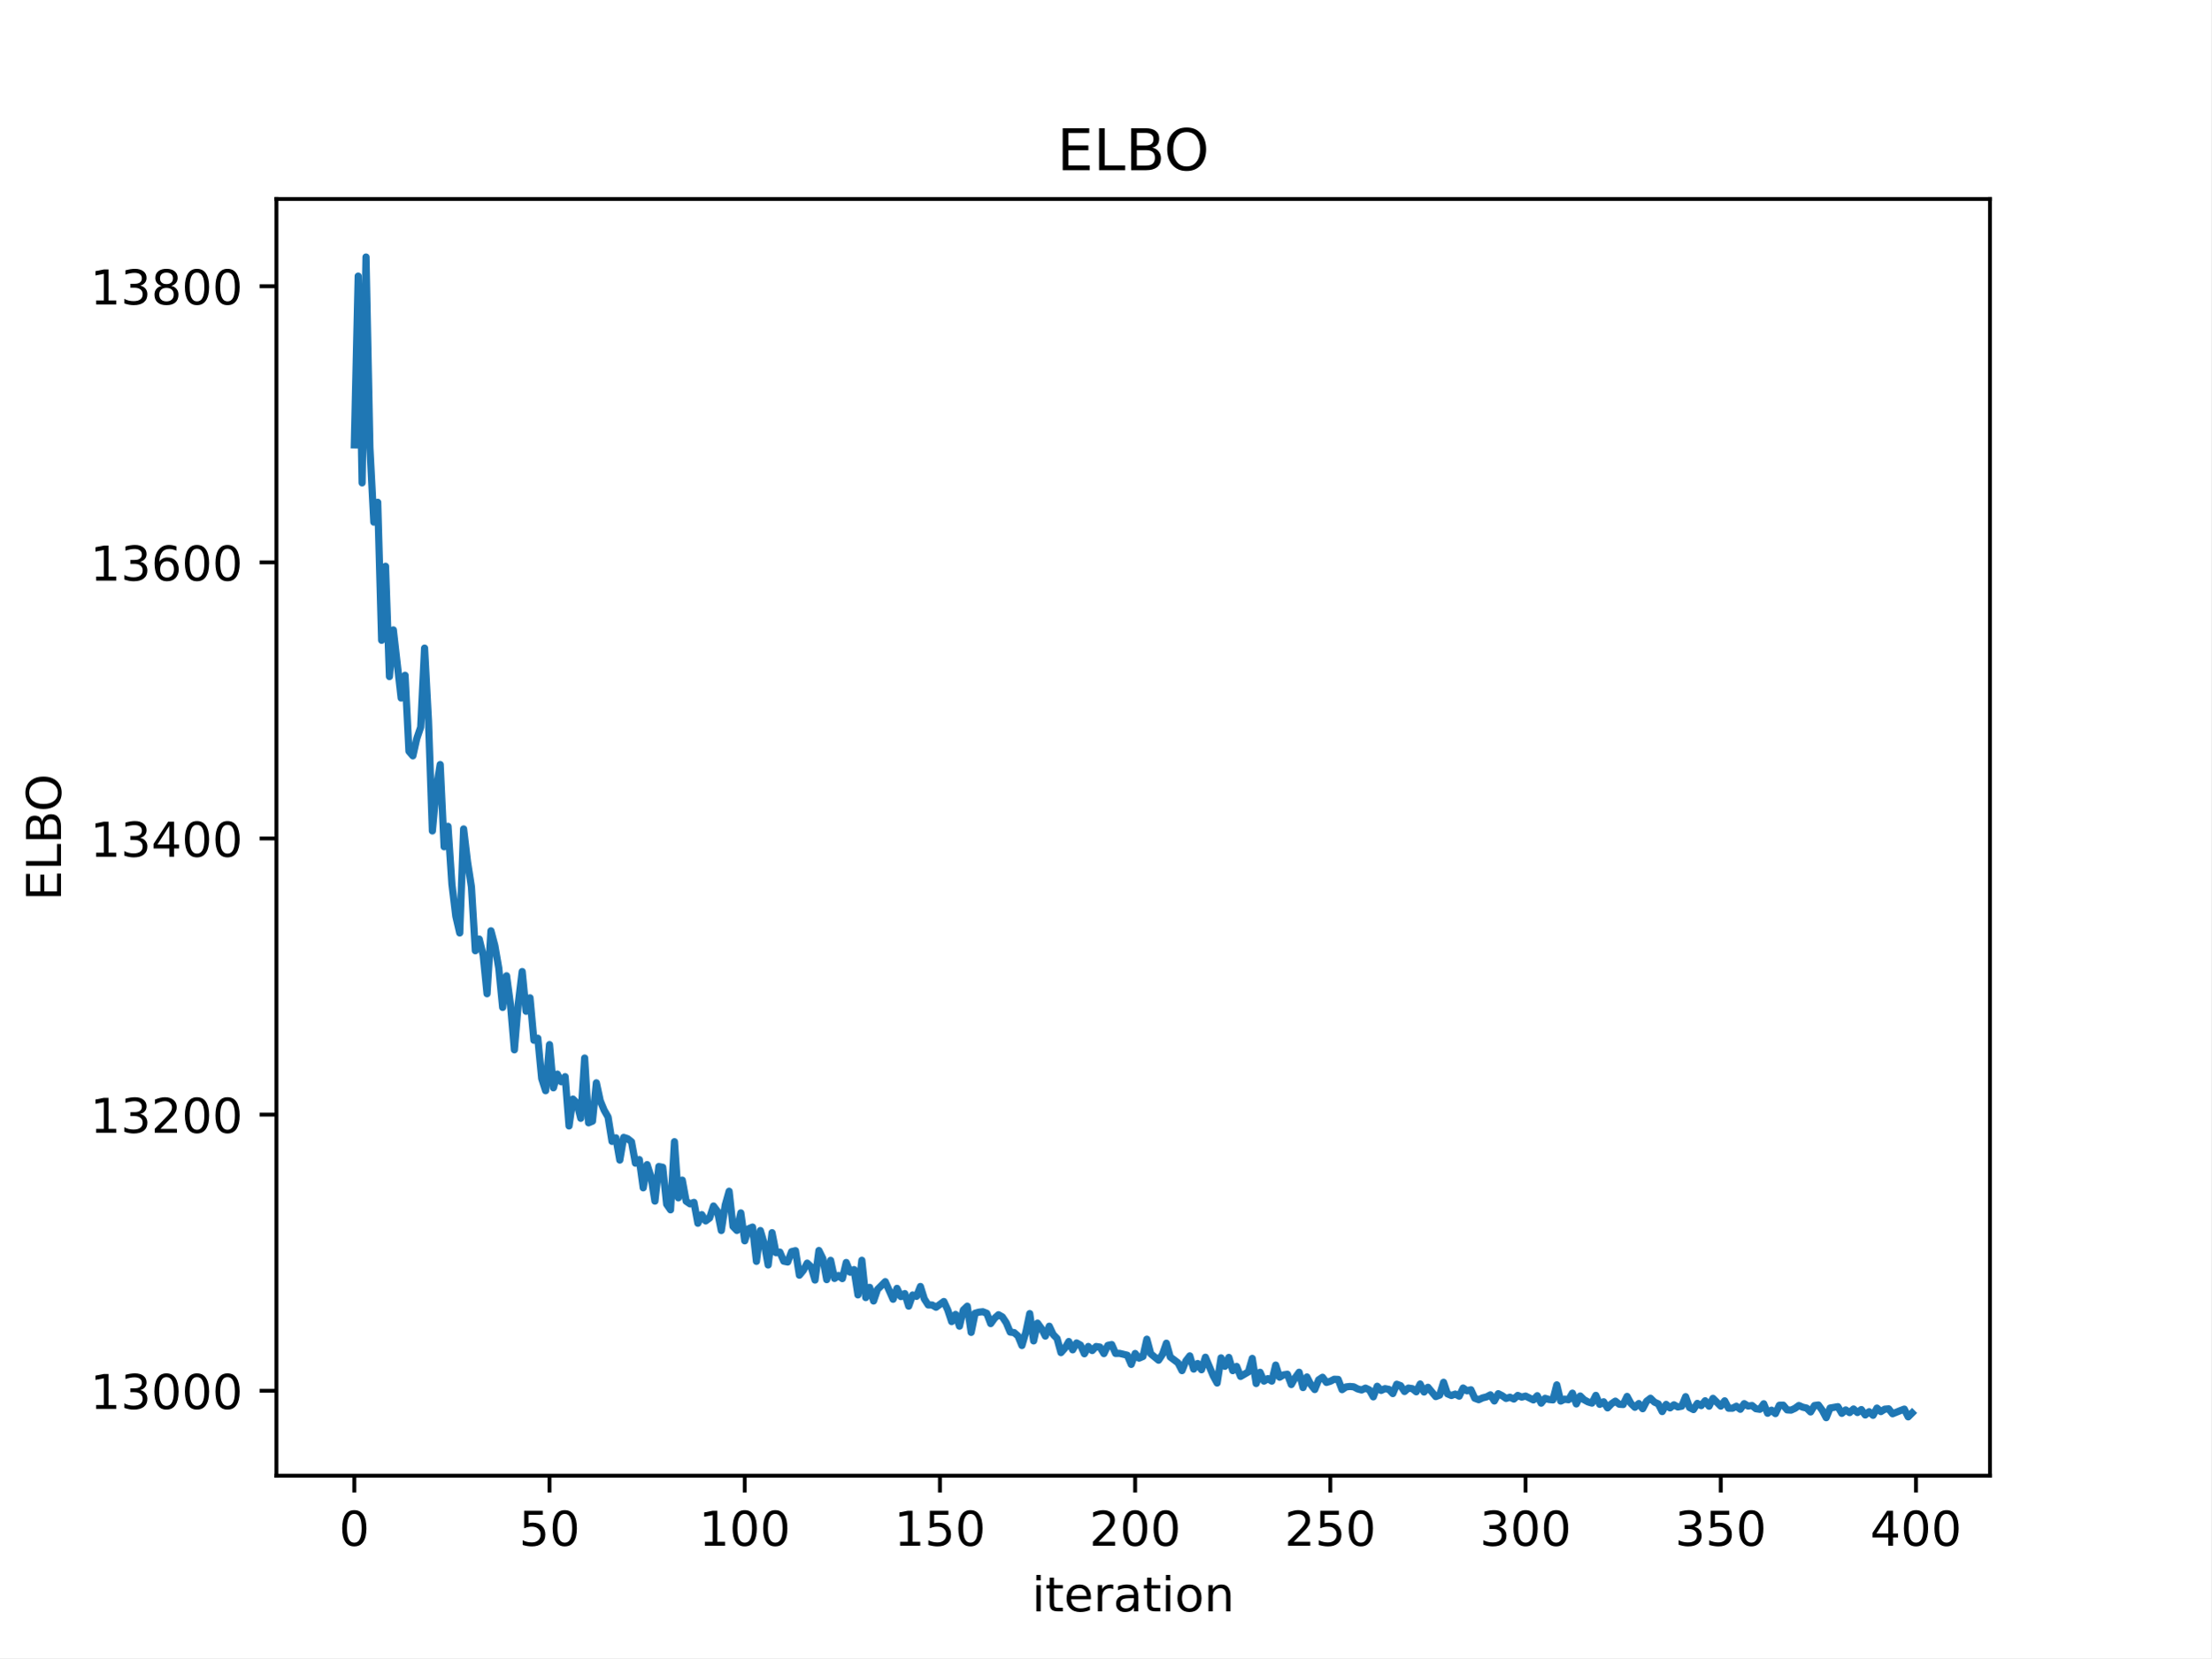
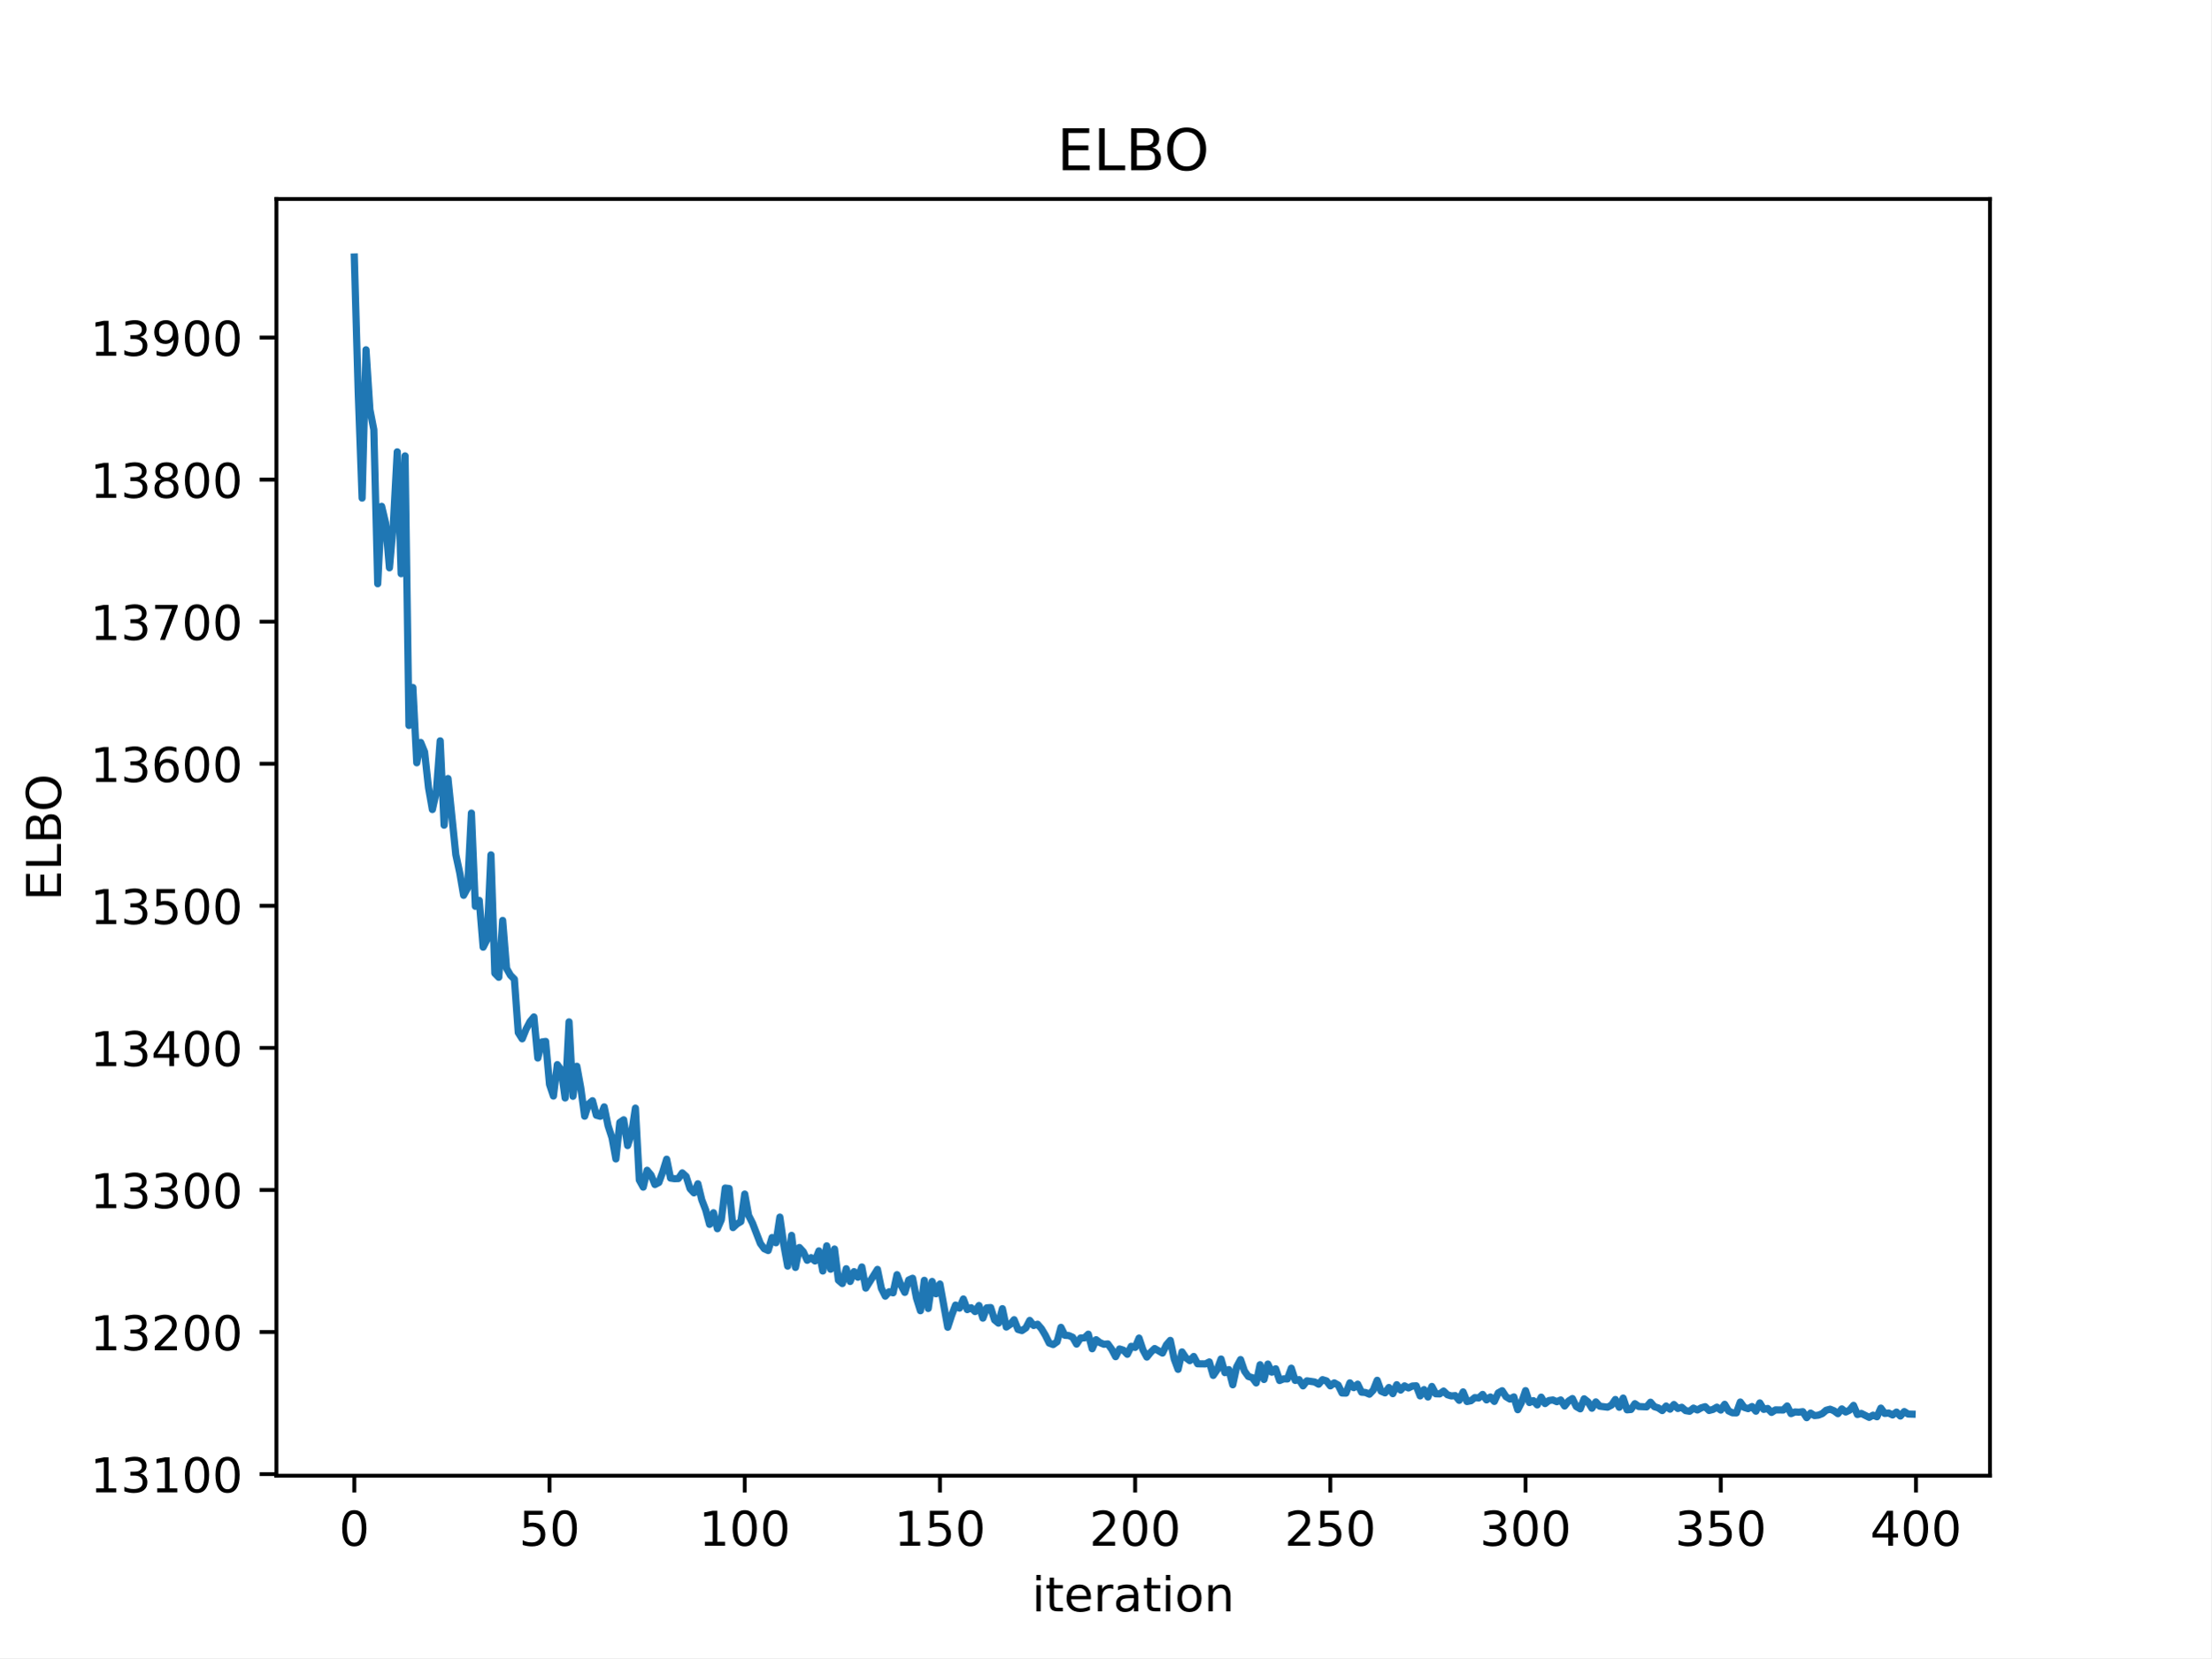
<svg xmlns="http://www.w3.org/2000/svg" xmlns:xlink="http://www.w3.org/1999/xlink" width="460.8pt" height="345.6pt" viewBox="0 0 460.8 345.6" version="1.1">
  <defs>
    <style type="text/css">*{stroke-linejoin: round; stroke-linecap: butt}</style>
  </defs>
  <g id="figure_1">
    <g id="patch_1">
      <path d="M 0 345.6  L 460.8 345.6  L 460.8 0  L 0 0  z " style="fill: #ffffff" />
    </g>
    <g id="axes_1">
      <g id="patch_2">
        <path d="M 57.6 307.584  L 414.72 307.584  L 414.72 41.472  L 57.6 41.472  z " style="fill: #ffffff" />
      </g>
      <g id="matplotlib.axis_1">
        <g id="xtick_1">
          <g id="line2d_1">
            <defs>
-               <path id="m50fcf2cd0a" d="M 0 0  L 0 3.5  " style="stroke: #000000; stroke-width: 0.8" />
+               <path id="m25d471559e" d="M 0 0  L 0 3.5  " style="stroke: #000000; stroke-width: 0.8" />
            </defs>
            <g>
-               <use xlink:href="#m50fcf2cd0a" x="73.833" y="307.584" style="stroke: #000000; stroke-width: 0.8" />
+               <use xlink:href="#m25d471559e" x="73.833" y="307.584" style="stroke: #000000; stroke-width: 0.8" />
            </g>
          </g>
          <g id="text_1">
            <g transform="translate(70.65148 322.1824) scale(0.1 -0.1)">
              <defs>
                <path id="DejaVuSans-30" d="M 2034 4250  Q 1547 4250 1301 3770  Q 1056 3291 1056 2328  Q 1056 1369 1301 889  Q 1547 409 2034 409  Q 2525 409 2770 889  Q 3016 1369 3016 2328  Q 3016 3291 2770 3770  Q 2525 4250 2034 4250  z M 2034 4750  Q 2819 4750 3233 4129  Q 3647 3509 3647 2328  Q 3647 1150 3233 529  Q 2819 -91 2034 -91  Q 1250 -91 836 529  Q 422 1150 422 2328  Q 422 3509 836 4129  Q 1250 4750 2034 4750  z " transform="scale(0.015625)" />
              </defs>
              <use xlink:href="#DejaVuSans-30" />
            </g>
          </g>
        </g>
        <g id="xtick_2">
          <g id="line2d_2">
            <g>
-               <use xlink:href="#m50fcf2cd0a" x="114.516" y="307.584" style="stroke: #000000; stroke-width: 0.8" />
+               <use xlink:href="#m25d471559e" x="114.516" y="307.584" style="stroke: #000000; stroke-width: 0.8" />
            </g>
          </g>
          <g id="text_2">
            <g transform="translate(108.1538 322.1824) scale(0.1 -0.1)">
              <defs>
                <path id="DejaVuSans-35" d="M 691 4666  L 3169 4666  L 3169 4134  L 1269 4134  L 1269 2991  Q 1406 3038 1543 3061  Q 1681 3084 1819 3084  Q 2600 3084 3056 2656  Q 3513 2228 3513 1497  Q 3513 744 3044 326  Q 2575 -91 1722 -91  Q 1428 -91 1123 -41  Q 819 9 494 109  L 494 744  Q 775 591 1075 516  Q 1375 441 1709 441  Q 2250 441 2565 725  Q 2881 1009 2881 1497  Q 2881 1984 2565 2268  Q 2250 2553 1709 2553  Q 1456 2553 1204 2497  Q 953 2441 691 2322  L 691 4666  z " transform="scale(0.015625)" />
              </defs>
              <use xlink:href="#DejaVuSans-35" />
              <use xlink:href="#DejaVuSans-30" x="63.623" />
            </g>
          </g>
        </g>
        <g id="xtick_3">
          <g id="line2d_3">
            <g>
-               <use xlink:href="#m50fcf2cd0a" x="155.2" y="307.584" style="stroke: #000000; stroke-width: 0.8" />
+               <use xlink:href="#m25d471559e" x="155.2" y="307.584" style="stroke: #000000; stroke-width: 0.8" />
            </g>
          </g>
          <g id="text_3">
            <g transform="translate(145.656 322.1824) scale(0.1 -0.1)">
              <defs>
                <path id="DejaVuSans-31" d="M 794 531  L 1825 531  L 1825 4091  L 703 3866  L 703 4441  L 1819 4666  L 2450 4666  L 2450 531  L 3481 531  L 3481 0  L 794 0  L 794 531  z " transform="scale(0.015625)" />
              </defs>
              <use xlink:href="#DejaVuSans-31" />
              <use xlink:href="#DejaVuSans-30" x="63.623" />
              <use xlink:href="#DejaVuSans-30" x="127.246" />
            </g>
          </g>
        </g>
        <g id="xtick_4">
          <g id="line2d_4">
            <g>
-               <use xlink:href="#m50fcf2cd0a" x="195.883" y="307.584" style="stroke: #000000; stroke-width: 0.8" />
+               <use xlink:href="#m25d471559e" x="195.883" y="307.584" style="stroke: #000000; stroke-width: 0.8" />
            </g>
          </g>
          <g id="text_4">
            <g transform="translate(186.3396 322.1824) scale(0.1 -0.1)">
              <use xlink:href="#DejaVuSans-31" />
              <use xlink:href="#DejaVuSans-35" x="63.623" />
              <use xlink:href="#DejaVuSans-30" x="127.246" />
            </g>
          </g>
        </g>
        <g id="xtick_5">
          <g id="line2d_5">
            <g>
-               <use xlink:href="#m50fcf2cd0a" x="236.567" y="307.584" style="stroke: #000000; stroke-width: 0.8" />
+               <use xlink:href="#m25d471559e" x="236.567" y="307.584" style="stroke: #000000; stroke-width: 0.8" />
            </g>
          </g>
          <g id="text_5">
            <g transform="translate(227.0231 322.1824) scale(0.1 -0.1)">
              <defs>
                <path id="DejaVuSans-32" d="M 1228 531  L 3431 531  L 3431 0  L 469 0  L 469 531  Q 828 903 1448 1529  Q 2069 2156 2228 2338  Q 2531 2678 2651 2914  Q 2772 3150 2772 3378  Q 2772 3750 2511 3984  Q 2250 4219 1831 4219  Q 1534 4219 1204 4116  Q 875 4013 500 3803  L 500 4441  Q 881 4594 1212 4672  Q 1544 4750 1819 4750  Q 2544 4750 2975 4387  Q 3406 4025 3406 3419  Q 3406 3131 3298 2873  Q 3191 2616 2906 2266  Q 2828 2175 2409 1742  Q 1991 1309 1228 531  z " transform="scale(0.015625)" />
              </defs>
              <use xlink:href="#DejaVuSans-32" />
              <use xlink:href="#DejaVuSans-30" x="63.623" />
              <use xlink:href="#DejaVuSans-30" x="127.246" />
            </g>
          </g>
        </g>
        <g id="xtick_6">
          <g id="line2d_6">
            <g>
-               <use xlink:href="#m50fcf2cd0a" x="277.25" y="307.584" style="stroke: #000000; stroke-width: 0.8" />
+               <use xlink:href="#m25d471559e" x="277.25" y="307.584" style="stroke: #000000; stroke-width: 0.8" />
            </g>
          </g>
          <g id="text_6">
            <g transform="translate(267.7066 322.1824) scale(0.1 -0.1)">
              <use xlink:href="#DejaVuSans-32" />
              <use xlink:href="#DejaVuSans-35" x="63.623" />
              <use xlink:href="#DejaVuSans-30" x="127.246" />
            </g>
          </g>
        </g>
        <g id="xtick_7">
          <g id="line2d_7">
            <g>
-               <use xlink:href="#m50fcf2cd0a" x="317.934" y="307.584" style="stroke: #000000; stroke-width: 0.8" />
+               <use xlink:href="#m25d471559e" x="317.934" y="307.584" style="stroke: #000000; stroke-width: 0.8" />
            </g>
          </g>
          <g id="text_7">
            <g transform="translate(308.3901 322.1824) scale(0.1 -0.1)">
              <defs>
                <path id="DejaVuSans-33" d="M 2597 2516  Q 3050 2419 3304 2112  Q 3559 1806 3559 1356  Q 3559 666 3084 287  Q 2609 -91 1734 -91  Q 1441 -91 1130 -33  Q 819 25 488 141  L 488 750  Q 750 597 1062 519  Q 1375 441 1716 441  Q 2309 441 2620 675  Q 2931 909 2931 1356  Q 2931 1769 2642 2001  Q 2353 2234 1838 2234  L 1294 2234  L 1294 2753  L 1863 2753  Q 2328 2753 2575 2939  Q 2822 3125 2822 3475  Q 2822 3834 2567 4026  Q 2313 4219 1838 4219  Q 1578 4219 1281 4162  Q 984 4106 628 3988  L 628 4550  Q 988 4650 1302 4700  Q 1616 4750 1894 4750  Q 2613 4750 3031 4423  Q 3450 4097 3450 3541  Q 3450 3153 3228 2886  Q 3006 2619 2597 2516  z " transform="scale(0.015625)" />
              </defs>
              <use xlink:href="#DejaVuSans-33" />
              <use xlink:href="#DejaVuSans-30" x="63.623" />
              <use xlink:href="#DejaVuSans-30" x="127.246" />
            </g>
          </g>
        </g>
        <g id="xtick_8">
          <g id="line2d_8">
            <g>
-               <use xlink:href="#m50fcf2cd0a" x="358.617" y="307.584" style="stroke: #000000; stroke-width: 0.8" />
+               <use xlink:href="#m25d471559e" x="358.617" y="307.584" style="stroke: #000000; stroke-width: 0.8" />
            </g>
          </g>
          <g id="text_8">
            <g transform="translate(349.0737 322.1824) scale(0.1 -0.1)">
              <use xlink:href="#DejaVuSans-33" />
              <use xlink:href="#DejaVuSans-35" x="63.623" />
              <use xlink:href="#DejaVuSans-30" x="127.246" />
            </g>
          </g>
        </g>
        <g id="xtick_9">
          <g id="line2d_9">
            <g>
-               <use xlink:href="#m50fcf2cd0a" x="399.301" y="307.584" style="stroke: #000000; stroke-width: 0.8" />
+               <use xlink:href="#m25d471559e" x="399.301" y="307.584" style="stroke: #000000; stroke-width: 0.8" />
            </g>
          </g>
          <g id="text_9">
            <g transform="translate(389.7572 322.1824) scale(0.1 -0.1)">
              <defs>
                <path id="DejaVuSans-34" d="M 2419 4116  L 825 1625  L 2419 1625  L 2419 4116  z M 2253 4666  L 3047 4666  L 3047 1625  L 3713 1625  L 3713 1100  L 3047 1100  L 3047 0  L 2419 0  L 2419 1100  L 313 1100  L 313 1709  L 2253 4666  z " transform="scale(0.015625)" />
              </defs>
              <use xlink:href="#DejaVuSans-34" />
              <use xlink:href="#DejaVuSans-30" x="63.623" />
              <use xlink:href="#DejaVuSans-30" x="127.246" />
            </g>
          </g>
        </g>
        <g id="text_10">
          <g transform="translate(215.0373 335.8606) scale(0.1 -0.1)">
            <defs>
              <path id="DejaVuSans-69" d="M 603 3500  L 1178 3500  L 1178 0  L 603 0  L 603 3500  z M 603 4863  L 1178 4863  L 1178 4134  L 603 4134  L 603 4863  z " transform="scale(0.015625)" />
              <path id="DejaVuSans-74" d="M 1172 4494  L 1172 3500  L 2356 3500  L 2356 3053  L 1172 3053  L 1172 1153  Q 1172 725 1289 603  Q 1406 481 1766 481  L 2356 481  L 2356 0  L 1766 0  Q 1100 0 847 248  Q 594 497 594 1153  L 594 3053  L 172 3053  L 172 3500  L 594 3500  L 594 4494  L 1172 4494  z " transform="scale(0.015625)" />
              <path id="DejaVuSans-65" d="M 3597 1894  L 3597 1613  L 953 1613  Q 991 1019 1311 708  Q 1631 397 2203 397  Q 2534 397 2845 478  Q 3156 559 3463 722  L 3463 178  Q 3153 47 2828 -22  Q 2503 -91 2169 -91  Q 1331 -91 842 396  Q 353 884 353 1716  Q 353 2575 817 3079  Q 1281 3584 2069 3584  Q 2775 3584 3186 3129  Q 3597 2675 3597 1894  z M 3022 2063  Q 3016 2534 2758 2815  Q 2500 3097 2075 3097  Q 1594 3097 1305 2825  Q 1016 2553 972 2059  L 3022 2063  z " transform="scale(0.015625)" />
              <path id="DejaVuSans-72" d="M 2631 2963  Q 2534 3019 2420 3045  Q 2306 3072 2169 3072  Q 1681 3072 1420 2755  Q 1159 2438 1159 1844  L 1159 0  L 581 0  L 581 3500  L 1159 3500  L 1159 2956  Q 1341 3275 1631 3429  Q 1922 3584 2338 3584  Q 2397 3584 2469 3576  Q 2541 3569 2628 3553  L 2631 2963  z " transform="scale(0.015625)" />
              <path id="DejaVuSans-61" d="M 2194 1759  Q 1497 1759 1228 1600  Q 959 1441 959 1056  Q 959 750 1161 570  Q 1363 391 1709 391  Q 2188 391 2477 730  Q 2766 1069 2766 1631  L 2766 1759  L 2194 1759  z M 3341 1997  L 3341 0  L 2766 0  L 2766 531  Q 2569 213 2275 61  Q 1981 -91 1556 -91  Q 1019 -91 701 211  Q 384 513 384 1019  Q 384 1609 779 1909  Q 1175 2209 1959 2209  L 2766 2209  L 2766 2266  Q 2766 2663 2505 2880  Q 2244 3097 1772 3097  Q 1472 3097 1187 3025  Q 903 2953 641 2809  L 641 3341  Q 956 3463 1253 3523  Q 1550 3584 1831 3584  Q 2591 3584 2966 3190  Q 3341 2797 3341 1997  z " transform="scale(0.015625)" />
              <path id="DejaVuSans-6f" d="M 1959 3097  Q 1497 3097 1228 2736  Q 959 2375 959 1747  Q 959 1119 1226 758  Q 1494 397 1959 397  Q 2419 397 2687 759  Q 2956 1122 2956 1747  Q 2956 2369 2687 2733  Q 2419 3097 1959 3097  z M 1959 3584  Q 2709 3584 3137 3096  Q 3566 2609 3566 1747  Q 3566 888 3137 398  Q 2709 -91 1959 -91  Q 1206 -91 779 398  Q 353 888 353 1747  Q 353 2609 779 3096  Q 1206 3584 1959 3584  z " transform="scale(0.015625)" />
              <path id="DejaVuSans-6e" d="M 3513 2113  L 3513 0  L 2938 0  L 2938 2094  Q 2938 2591 2744 2837  Q 2550 3084 2163 3084  Q 1697 3084 1428 2787  Q 1159 2491 1159 1978  L 1159 0  L 581 0  L 581 3500  L 1159 3500  L 1159 2956  Q 1366 3272 1645 3428  Q 1925 3584 2291 3584  Q 2894 3584 3203 3211  Q 3513 2838 3513 2113  z " transform="scale(0.015625)" />
            </defs>
            <use xlink:href="#DejaVuSans-69" />
            <use xlink:href="#DejaVuSans-74" x="27.783" />
            <use xlink:href="#DejaVuSans-65" x="66.992" />
            <use xlink:href="#DejaVuSans-72" x="128.516" />
            <use xlink:href="#DejaVuSans-61" x="169.629" />
            <use xlink:href="#DejaVuSans-74" x="230.908" />
            <use xlink:href="#DejaVuSans-69" x="270.117" />
            <use xlink:href="#DejaVuSans-6f" x="297.9" />
            <use xlink:href="#DejaVuSans-6e" x="359.082" />
          </g>
        </g>
      </g>
      <g id="matplotlib.axis_2">
        <g id="ytick_1">
          <g id="line2d_10">
            <defs>
-               <path id="mb6662bf131" d="M 0 0  L -3.5 0  " style="stroke: #000000; stroke-width: 0.8" />
+               <path id="m88ab1fa1ec" d="M 0 0  L -3.5 0  " style="stroke: #000000; stroke-width: 0.8" />
            </defs>
            <g>
-               <use xlink:href="#mb6662bf131" x="57.6" y="289.875" style="stroke: #000000; stroke-width: 0.8" />
+               <use xlink:href="#m88ab1fa1ec" x="57.6" y="307.255" style="stroke: #000000; stroke-width: 0.8" />
            </g>
          </g>
          <g id="text_11">
-             <g transform="translate(18.7875 293.6742) scale(0.1 -0.1)">
-               <use xlink:href="#DejaVuSans-31" />
-               <use xlink:href="#DejaVuSans-33" x="63.623" />
-               <use xlink:href="#DejaVuSans-30" x="127.246" />
+             <g transform="translate(18.7875 311.0545) scale(0.1 -0.1)">
+               <use xlink:href="#DejaVuSans-31" />
+               <use xlink:href="#DejaVuSans-33" x="63.623" />
+               <use xlink:href="#DejaVuSans-31" x="127.246" />
              <use xlink:href="#DejaVuSans-30" x="190.869" />
              <use xlink:href="#DejaVuSans-30" x="254.492" />
            </g>
          </g>
        </g>
        <g id="ytick_2">
          <g id="line2d_11">
            <g>
-               <use xlink:href="#mb6662bf131" x="57.6" y="232.32" style="stroke: #000000; stroke-width: 0.8" />
+               <use xlink:href="#m88ab1fa1ec" x="57.6" y="277.642" style="stroke: #000000; stroke-width: 0.8" />
            </g>
          </g>
          <g id="text_12">
-             <g transform="translate(18.7875 236.1187) scale(0.1 -0.1)">
+             <g transform="translate(18.7875 281.4411) scale(0.1 -0.1)">
              <use xlink:href="#DejaVuSans-31" />
              <use xlink:href="#DejaVuSans-33" x="63.623" />
              <use xlink:href="#DejaVuSans-32" x="127.246" />
              <use xlink:href="#DejaVuSans-30" x="190.869" />
              <use xlink:href="#DejaVuSans-30" x="254.492" />
            </g>
          </g>
        </g>
        <g id="ytick_3">
          <g id="line2d_12">
            <g>
-               <use xlink:href="#mb6662bf131" x="57.6" y="174.764" style="stroke: #000000; stroke-width: 0.8" />
+               <use xlink:href="#m88ab1fa1ec" x="57.6" y="248.029" style="stroke: #000000; stroke-width: 0.8" />
            </g>
          </g>
          <g id="text_13">
-             <g transform="translate(18.7875 178.5633) scale(0.1 -0.1)">
-               <use xlink:href="#DejaVuSans-31" />
-               <use xlink:href="#DejaVuSans-33" x="63.623" />
-               <use xlink:href="#DejaVuSans-34" x="127.246" />
+             <g transform="translate(18.7875 251.8278) scale(0.1 -0.1)">
+               <use xlink:href="#DejaVuSans-31" />
+               <use xlink:href="#DejaVuSans-33" x="63.623" />
+               <use xlink:href="#DejaVuSans-33" x="127.246" />
              <use xlink:href="#DejaVuSans-30" x="190.869" />
              <use xlink:href="#DejaVuSans-30" x="254.492" />
            </g>
          </g>
        </g>
        <g id="ytick_4">
          <g id="line2d_13">
            <g>
-               <use xlink:href="#mb6662bf131" x="57.6" y="117.209" style="stroke: #000000; stroke-width: 0.8" />
+               <use xlink:href="#m88ab1fa1ec" x="57.6" y="218.415" style="stroke: #000000; stroke-width: 0.8" />
            </g>
          </g>
          <g id="text_14">
-             <g transform="translate(18.7875 121.0079) scale(0.1 -0.1)">
-               <defs>
-                 <path id="DejaVuSans-36" d="M 2113 2584  Q 1688 2584 1439 2293  Q 1191 2003 1191 1497  Q 1191 994 1439 701  Q 1688 409 2113 409  Q 2538 409 2786 701  Q 3034 994 3034 1497  Q 3034 2003 2786 2293  Q 2538 2584 2113 2584  z M 3366 4563  L 3366 3988  Q 3128 4100 2886 4159  Q 2644 4219 2406 4219  Q 1781 4219 1451 3797  Q 1122 3375 1075 2522  Q 1259 2794 1537 2939  Q 1816 3084 2150 3084  Q 2853 3084 3261 2657  Q 3669 2231 3669 1497  Q 3669 778 3244 343  Q 2819 -91 2113 -91  Q 1303 -91 875 529  Q 447 1150 447 2328  Q 447 3434 972 4092  Q 1497 4750 2381 4750  Q 2619 4750 2861 4703  Q 3103 4656 3366 4563  z " transform="scale(0.015625)" />
-               </defs>
-               <use xlink:href="#DejaVuSans-31" />
-               <use xlink:href="#DejaVuSans-33" x="63.623" />
-               <use xlink:href="#DejaVuSans-36" x="127.246" />
+             <g transform="translate(18.7875 222.2144) scale(0.1 -0.1)">
+               <use xlink:href="#DejaVuSans-31" />
+               <use xlink:href="#DejaVuSans-33" x="63.623" />
+               <use xlink:href="#DejaVuSans-34" x="127.246" />
              <use xlink:href="#DejaVuSans-30" x="190.869" />
              <use xlink:href="#DejaVuSans-30" x="254.492" />
            </g>
          </g>
        </g>
        <g id="ytick_5">
          <g id="line2d_14">
            <g>
-               <use xlink:href="#mb6662bf131" x="57.6" y="59.653" style="stroke: #000000; stroke-width: 0.8" />
+               <use xlink:href="#m88ab1fa1ec" x="57.6" y="188.802" style="stroke: #000000; stroke-width: 0.8" />
            </g>
          </g>
          <g id="text_15">
-             <g transform="translate(18.7875 63.45241) scale(0.1 -0.1)">
+             <g transform="translate(18.7875 192.6011) scale(0.1 -0.1)">
+               <use xlink:href="#DejaVuSans-31" />
+               <use xlink:href="#DejaVuSans-33" x="63.623" />
+               <use xlink:href="#DejaVuSans-35" x="127.246" />
+               <use xlink:href="#DejaVuSans-30" x="190.869" />
+               <use xlink:href="#DejaVuSans-30" x="254.492" />
+             </g>
+           </g>
+         </g>
+         <g id="ytick_6">
+           <g id="line2d_15">
+             <g>
+               <use xlink:href="#m88ab1fa1ec" x="57.6" y="159.188" style="stroke: #000000; stroke-width: 0.8" />
+             </g>
+           </g>
+           <g id="text_16">
+             <g transform="translate(18.7875 162.9877) scale(0.1 -0.1)">
+               <defs>
+                 <path id="DejaVuSans-36" d="M 2113 2584  Q 1688 2584 1439 2293  Q 1191 2003 1191 1497  Q 1191 994 1439 701  Q 1688 409 2113 409  Q 2538 409 2786 701  Q 3034 994 3034 1497  Q 3034 2003 2786 2293  Q 2538 2584 2113 2584  z M 3366 4563  L 3366 3988  Q 3128 4100 2886 4159  Q 2644 4219 2406 4219  Q 1781 4219 1451 3797  Q 1122 3375 1075 2522  Q 1259 2794 1537 2939  Q 1816 3084 2150 3084  Q 2853 3084 3261 2657  Q 3669 2231 3669 1497  Q 3669 778 3244 343  Q 2819 -91 2113 -91  Q 1303 -91 875 529  Q 447 1150 447 2328  Q 447 3434 972 4092  Q 1497 4750 2381 4750  Q 2619 4750 2861 4703  Q 3103 4656 3366 4563  z " transform="scale(0.015625)" />
+               </defs>
+               <use xlink:href="#DejaVuSans-31" />
+               <use xlink:href="#DejaVuSans-33" x="63.623" />
+               <use xlink:href="#DejaVuSans-36" x="127.246" />
+               <use xlink:href="#DejaVuSans-30" x="190.869" />
+               <use xlink:href="#DejaVuSans-30" x="254.492" />
+             </g>
+           </g>
+         </g>
+         <g id="ytick_7">
+           <g id="line2d_16">
+             <g>
+               <use xlink:href="#m88ab1fa1ec" x="57.6" y="129.575" style="stroke: #000000; stroke-width: 0.8" />
+             </g>
+           </g>
+           <g id="text_17">
+             <g transform="translate(18.7875 133.3743) scale(0.1 -0.1)">
+               <defs>
+                 <path id="DejaVuSans-37" d="M 525 4666  L 3525 4666  L 3525 4397  L 1831 0  L 1172 0  L 2766 4134  L 525 4134  L 525 4666  z " transform="scale(0.015625)" />
+               </defs>
+               <use xlink:href="#DejaVuSans-31" />
+               <use xlink:href="#DejaVuSans-33" x="63.623" />
+               <use xlink:href="#DejaVuSans-37" x="127.246" />
+               <use xlink:href="#DejaVuSans-30" x="190.869" />
+               <use xlink:href="#DejaVuSans-30" x="254.492" />
+             </g>
+           </g>
+         </g>
+         <g id="ytick_8">
+           <g id="line2d_17">
+             <g>
+               <use xlink:href="#m88ab1fa1ec" x="57.6" y="99.962" style="stroke: #000000; stroke-width: 0.8" />
+             </g>
+           </g>
+           <g id="text_18">
+             <g transform="translate(18.7875 103.761) scale(0.1 -0.1)">
              <defs>
                <path id="DejaVuSans-38" d="M 2034 2216  Q 1584 2216 1326 1975  Q 1069 1734 1069 1313  Q 1069 891 1326 650  Q 1584 409 2034 409  Q 2484 409 2743 651  Q 3003 894 3003 1313  Q 3003 1734 2745 1975  Q 2488 2216 2034 2216  z M 1403 2484  Q 997 2584 770 2862  Q 544 3141 544 3541  Q 544 4100 942 4425  Q 1341 4750 2034 4750  Q 2731 4750 3128 4425  Q 3525 4100 3525 3541  Q 3525 3141 3298 2862  Q 3072 2584 2669 2484  Q 3125 2378 3379 2068  Q 3634 1759 3634 1313  Q 3634 634 3220 271  Q 2806 -91 2034 -91  Q 1263 -91 848 271  Q 434 634 434 1313  Q 434 1759 690 2068  Q 947 2378 1403 2484  z M 1172 3481  Q 1172 3119 1398 2916  Q 1625 2713 2034 2713  Q 2441 2713 2670 2916  Q 2900 3119 2900 3481  Q 2900 3844 2670 4047  Q 2441 4250 2034 4250  Q 1625 4250 1398 4047  Q 1172 3844 1172 3481  z " transform="scale(0.015625)" />
              </defs>
              <use xlink:href="#DejaVuSans-31" />
              <use xlink:href="#DejaVuSans-33" x="63.623" />
              <use xlink:href="#DejaVuSans-38" x="127.246" />
              <use xlink:href="#DejaVuSans-30" x="190.869" />
              <use xlink:href="#DejaVuSans-30" x="254.492" />
            </g>
          </g>
        </g>
-         <g id="text_16">
+         <g id="ytick_9">
+           <g id="line2d_18">
+             <g>
+               <use xlink:href="#m88ab1fa1ec" x="57.6" y="70.348" style="stroke: #000000; stroke-width: 0.8" />
+             </g>
+           </g>
+           <g id="text_19">
+             <g transform="translate(18.7875 74.14764) scale(0.1 -0.1)">
+               <defs>
+                 <path id="DejaVuSans-39" d="M 703 97  L 703 672  Q 941 559 1184 500  Q 1428 441 1663 441  Q 2288 441 2617 861  Q 2947 1281 2994 2138  Q 2813 1869 2534 1725  Q 2256 1581 1919 1581  Q 1219 1581 811 2004  Q 403 2428 403 3163  Q 403 3881 828 4315  Q 1253 4750 1959 4750  Q 2769 4750 3195 4129  Q 3622 3509 3622 2328  Q 3622 1225 3098 567  Q 2575 -91 1691 -91  Q 1453 -91 1209 -44  Q 966 3 703 97  z M 1959 2075  Q 2384 2075 2632 2365  Q 2881 2656 2881 3163  Q 2881 3666 2632 3958  Q 2384 4250 1959 4250  Q 1534 4250 1286 3958  Q 1038 3666 1038 3163  Q 1038 2656 1286 2365  Q 1534 2075 1959 2075  z " transform="scale(0.015625)" />
+               </defs>
+               <use xlink:href="#DejaVuSans-31" />
+               <use xlink:href="#DejaVuSans-33" x="63.623" />
+               <use xlink:href="#DejaVuSans-39" x="127.246" />
+               <use xlink:href="#DejaVuSans-30" x="190.869" />
+               <use xlink:href="#DejaVuSans-30" x="254.492" />
+             </g>
+           </g>
+         </g>
+         <g id="text_20">
          <g transform="translate(12.70781 187.7522) rotate(-90) scale(0.1 -0.1)">
            <defs>
              <path id="DejaVuSans-45" d="M 628 4666  L 3578 4666  L 3578 4134  L 1259 4134  L 1259 2753  L 3481 2753  L 3481 2222  L 1259 2222  L 1259 531  L 3634 531  L 3634 0  L 628 0  L 628 4666  z " transform="scale(0.015625)" />
              <path id="DejaVuSans-4c" d="M 628 4666  L 1259 4666  L 1259 531  L 3531 531  L 3531 0  L 628 0  L 628 4666  z " transform="scale(0.015625)" />
              <path id="DejaVuSans-42" d="M 1259 2228  L 1259 519  L 2272 519  Q 2781 519 3026 730  Q 3272 941 3272 1375  Q 3272 1813 3026 2020  Q 2781 2228 2272 2228  L 1259 2228  z M 1259 4147  L 1259 2741  L 2194 2741  Q 2656 2741 2882 2914  Q 3109 3088 3109 3444  Q 3109 3797 2882 3972  Q 2656 4147 2194 4147  L 1259 4147  z M 628 4666  L 2241 4666  Q 2963 4666 3353 4366  Q 3744 4066 3744 3513  Q 3744 3084 3544 2831  Q 3344 2578 2956 2516  Q 3422 2416 3680 2098  Q 3938 1781 3938 1306  Q 3938 681 3513 340  Q 3088 0 2303 0  L 628 0  L 628 4666  z " transform="scale(0.015625)" />
              <path id="DejaVuSans-4f" d="M 2522 4238  Q 1834 4238 1429 3725  Q 1025 3213 1025 2328  Q 1025 1447 1429 934  Q 1834 422 2522 422  Q 3209 422 3611 934  Q 4013 1447 4013 2328  Q 4013 3213 3611 3725  Q 3209 4238 2522 4238  z M 2522 4750  Q 3503 4750 4090 4092  Q 4678 3434 4678 2328  Q 4678 1225 4090 567  Q 3503 -91 2522 -91  Q 1538 -91 948 565  Q 359 1222 359 2328  Q 359 3434 948 4092  Q 1538 4750 2522 4750  z " transform="scale(0.015625)" />
            </defs>
            <use xlink:href="#DejaVuSans-45" />
            <use xlink:href="#DejaVuSans-4c" x="63.184" />
            <use xlink:href="#DejaVuSans-42" x="118.896" />
            <use xlink:href="#DejaVuSans-4f" x="185.75" />
          </g>
        </g>
      </g>
-       <g id="line2d_15">
-         <path d="M 73.833 92.73  L 74.646 57.546  L 75.46 100.638  L 76.274 53.568  L 77.087 93.348  L 77.901 108.824  L 78.715 104.69  L 79.528 133.456  L 80.342 118.026  L 81.156 141.017  L 81.969 131.291  L 83.597 145.489  L 84.41 140.746  L 85.224 156.587  L 86.038 157.545  L 86.851 153.949  L 87.665 151.575  L 88.479 135.088  L 89.292 150.223  L 90.106 173.196  L 90.92 164.298  L 91.733 159.35  L 92.547 176.491  L 93.361 172.224  L 94.174 184.299  L 94.988 190.964  L 95.802 194.46  L 96.616 172.777  L 97.429 179.617  L 98.243 184.852  L 99.057 198.159  L 99.87 195.736  L 100.684 199.073  L 101.498 207.132  L 102.311 194.015  L 103.125 197.098  L 103.939 201.786  L 104.752 209.985  L 105.566 203.384  L 106.38 209.371  L 107.193 218.814  L 108.007 209.134  L 108.821 202.499  L 109.634 210.779  L 110.448 207.977  L 111.262 216.827  L 112.075 216.402  L 112.889 224.818  L 113.703 227.344  L 114.516 217.73  L 115.33 226.734  L 116.144 223.874  L 116.957 225.47  L 117.771 224.415  L 118.585 234.683  L 119.398 229.081  L 120.212 229.888  L 121.026 233.091  L 121.839 220.525  L 122.653 234.036  L 123.467 233.695  L 124.28 225.695  L 125.094 229.446  L 125.908 231.41  L 126.721 232.828  L 127.535 237.9  L 128.349 237.159  L 129.162 241.801  L 129.976 237.073  L 130.79 237.338  L 131.603 237.98  L 132.417 242.447  L 133.231 241.701  L 134.044 247.58  L 134.858 242.746  L 135.672 245.293  L 136.485 250.351  L 137.299 243.141  L 138.113 243.302  L 138.926 251.001  L 139.74 252.169  L 140.554 237.967  L 141.367 249.67  L 142.181 245.973  L 142.995 250.378  L 143.808 250.931  L 144.622 250.614  L 145.436 254.972  L 146.249 253.17  L 147.063 254.485  L 147.877 253.874  L 148.69 251.377  L 149.504 252.451  L 150.318 256.488  L 151.131 251.18  L 151.945 248.303  L 152.759 255.632  L 153.572 256.476  L 154.386 252.808  L 155.2 258.629  L 156.013 256.107  L 156.827 255.76  L 157.641 262.913  L 158.454 256.484  L 159.268 259.225  L 160.082 263.669  L 160.895 256.93  L 161.709 261.109  L 162.523 260.985  L 163.336 262.876  L 164.15 263.048  L 164.964 260.886  L 165.777 260.681  L 166.591 265.797  L 167.405 264.804  L 168.219 263.276  L 169.032 264.048  L 169.846 266.806  L 170.66 260.65  L 171.473 262.303  L 172.287 266.718  L 173.101 262.696  L 173.914 266.473  L 174.728 265.856  L 175.542 266.506  L 176.355 263.143  L 177.169 265.172  L 177.983 264.623  L 178.796 269.903  L 179.61 262.686  L 180.424 270.467  L 181.237 268.324  L 182.051 271.169  L 182.865 268.771  L 184.492 267.143  L 186.119 270.813  L 186.933 268.536  L 187.747 270.256  L 188.56 269.621  L 189.374 272.249  L 190.188 269.918  L 191.001 270.207  L 191.815 268.141  L 192.629 270.737  L 193.442 271.995  L 194.256 272.001  L 195.07 272.474  L 196.697 271.275  L 197.511 273.031  L 198.324 275.47  L 199.138 273.964  L 199.952 276.421  L 200.765 273.043  L 201.579 272.257  L 202.393 277.713  L 203.206 273.721  L 204.02 273.494  L 204.834 273.41  L 205.647 273.74  L 206.461 275.886  L 207.275 274.756  L 208.088 274.035  L 208.902 274.491  L 209.716 275.726  L 210.529 277.655  L 211.343 277.755  L 212.157 278.465  L 212.97 280.454  L 213.784 277.674  L 214.598 273.797  L 215.411 279.488  L 216.225 275.783  L 217.039 276.91  L 217.852 278.491  L 218.666 276.424  L 219.48 278.149  L 220.293 278.991  L 221.107 281.934  L 221.921 281.007  L 222.734 279.62  L 223.548 281.351  L 224.362 279.915  L 225.175 280.358  L 225.989 282.174  L 226.803 280.647  L 227.616 281.501  L 228.43 280.657  L 229.244 280.782  L 230.057 282.141  L 230.871 280.427  L 231.685 280.253  L 232.498 282.109  L 233.312 282.082  L 234.939 282.479  L 235.753 284.385  L 236.567 282.109  L 237.381 283.088  L 238.194 282.735  L 239.008 279.128  L 239.822 282.182  L 241.449 283.516  L 242.263 282.292  L 243.076 279.97  L 243.89 282.85  L 245.517 284.074  L 246.331 285.683  L 247.145 283.657  L 247.958 282.611  L 248.772 285.368  L 249.586 284.196  L 250.399 285.502  L 251.213 282.889  L 252.84 286.769  L 253.654 288.272  L 254.468 283.024  L 255.281 284.785  L 256.095 282.938  L 256.909 285.693  L 257.722 284.812  L 258.536 286.897  L 260.163 285.947  L 260.977 283.14  L 261.791 288.38  L 262.604 286.028  L 263.418 287.871  L 264.232 287.348  L 265.045 287.877  L 265.859 284.526  L 266.673 287.058  L 267.486 286.567  L 268.3 286.442  L 269.114 288.589  L 269.927 287.151  L 270.741 286.021  L 271.555 289.219  L 272.368 287.003  L 273.182 288.597  L 273.996 289.63  L 274.809 287.606  L 275.623 287.063  L 276.437 288.147  L 277.25 287.896  L 278.064 287.481  L 278.878 287.512  L 279.691 289.652  L 280.505 289.084  L 281.319 288.983  L 282.132 289.063  L 282.946 289.5  L 283.76 289.721  L 284.573 289.326  L 285.387 289.707  L 286.201 291.153  L 287.014 288.939  L 287.828 289.816  L 288.642 289.434  L 289.455 289.597  L 290.269 290.471  L 291.083 288.521  L 291.896 288.821  L 292.71 290.041  L 293.524 289.315  L 294.337 289.444  L 295.151 290.102  L 295.965 288.473  L 296.778 290.144  L 297.592 289.152  L 299.219 291.098  L 300.033 290.782  L 300.847 288.119  L 301.66 290.523  L 302.474 290.87  L 303.288 290.566  L 304.101 291.011  L 304.915 289.306  L 305.729 289.894  L 306.543 289.673  L 307.356 291.446  L 308.17 291.749  L 308.984 291.365  L 309.797 291.162  L 310.611 290.735  L 311.425 292.01  L 312.238 290.492  L 313.052 290.903  L 313.866 291.484  L 314.679 291.228  L 315.493 291.609  L 316.307 290.854  L 317.12 291.21  L 317.934 290.988  L 319.561 291.793  L 320.375 290.913  L 321.189 292.466  L 322.002 291.456  L 322.816 291.703  L 323.63 291.787  L 324.443 288.654  L 325.257 292.032  L 326.071 291.636  L 326.884 291.753  L 327.698 290.377  L 328.512 292.625  L 329.325 290.972  L 330.139 291.768  L 330.953 292.203  L 331.766 292.457  L 332.58 290.841  L 333.394 292.721  L 334.207 292.178  L 335.021 293.449  L 335.835 292.597  L 336.648 292.04  L 337.462 292.693  L 338.276 292.753  L 339.089 291.063  L 339.903 292.542  L 340.717 293.327  L 341.53 292.546  L 342.344 293.623  L 343.158 292.063  L 343.971 291.446  L 344.785 292.247  L 345.599 292.621  L 346.412 294.219  L 347.226 292.724  L 348.04 293.457  L 348.853 292.809  L 349.667 293.26  L 350.481 293.1  L 351.294 291.114  L 352.108 293.384  L 352.922 293.8  L 353.735 292.515  L 354.549 292.982  L 355.363 291.968  L 356.176 293.104  L 356.99 291.463  L 358.617 293.085  L 359.431 291.979  L 360.245 293.523  L 361.058 293.523  L 361.872 293.107  L 362.686 293.742  L 363.499 292.571  L 364.313 293.075  L 365.127 292.954  L 365.94 293.626  L 366.754 293.744  L 367.568 292.594  L 368.381 294.574  L 369.195 293.922  L 370.009 294.647  L 370.822 292.904  L 371.636 292.888  L 372.45 293.869  L 373.263 293.916  L 374.077 293.543  L 374.891 292.952  L 375.704 293.308  L 376.518 293.496  L 377.332 294.299  L 378.146 292.959  L 378.959 292.846  L 379.773 293.954  L 380.587 295.488  L 381.4 293.483  L 383.028 293.196  L 383.841 294.592  L 384.655 293.872  L 385.469 294.438  L 386.282 293.677  L 387.096 294.42  L 387.91 293.799  L 388.723 294.93  L 389.537 294.247  L 390.351 295.002  L 391.164 293.491  L 391.978 294.223  L 392.792 293.715  L 393.605 293.646  L 394.419 294.678  L 396.046 294.011  L 396.86 293.7  L 397.674 295.317  L 398.487 294.506  L 398.487 294.506  " clip-path="url(#p468517305e)" style="fill: none; stroke: #1f77b4; stroke-width: 1.5; stroke-linecap: square" />
+       <g id="line2d_19">
+         <path d="M 73.833 53.568  L 74.646 81.747  L 75.46 103.815  L 76.274 72.9  L 77.087 85.384  L 77.901 89.546  L 78.715 121.666  L 79.528 105.525  L 80.342 108.95  L 81.156 118.339  L 81.969 109.192  L 82.783 94.172  L 83.597 119.572  L 84.41 95.019  L 85.224 151.215  L 86.038 143.286  L 86.851 158.992  L 87.665 154.738  L 88.479 156.729  L 89.292 164.151  L 90.106 168.736  L 90.92 165.061  L 91.733 154.414  L 92.547 172  L 93.361 162.275  L 94.988 178.145  L 95.802 181.907  L 96.616 186.613  L 97.429 185.111  L 98.243 169.469  L 99.057 188.9  L 99.87 187.671  L 100.684 197.427  L 101.498 195.817  L 102.311 178.18  L 103.125 202.866  L 103.939 203.705  L 104.752 191.844  L 105.566 201.853  L 106.38 203.277  L 107.193 204.09  L 108.007 215.235  L 108.821 216.526  L 109.634 214.508  L 110.448 212.951  L 111.262 211.963  L 112.075 220.529  L 112.889 217.185  L 113.703 217.059  L 114.516 226.026  L 115.33 228.453  L 116.144 221.899  L 116.957 223.061  L 117.771 228.856  L 118.585 212.992  L 119.398 228.501  L 120.212 222.241  L 121.026 226.719  L 121.839 232.656  L 122.653 230.119  L 123.467 229.427  L 124.28 232.456  L 125.094 232.673  L 125.908 230.712  L 126.721 234.647  L 127.535 237.14  L 128.349 241.565  L 129.162 233.965  L 129.976 233.402  L 130.79 238.78  L 131.603 236.269  L 132.417 230.971  L 133.231 245.953  L 134.044 247.439  L 134.858 243.925  L 135.672 244.918  L 136.485 246.903  L 137.299 246.482  L 138.113 244.257  L 138.926 241.615  L 139.74 245.562  L 140.554 245.68  L 141.367 245.654  L 142.181 244.467  L 142.995 245.216  L 143.808 247.763  L 144.622 248.637  L 145.436 246.738  L 146.249 250.082  L 147.063 252.199  L 147.877 255.207  L 148.69 252.774  L 149.504 256.109  L 150.318 254.247  L 151.131 247.625  L 151.945 247.722  L 152.759 255.877  L 153.572 255.115  L 154.386 254.632  L 155.2 248.877  L 156.013 253.337  L 156.827 254.956  L 158.454 259.171  L 159.268 260.278  L 160.082 260.654  L 160.895 257.948  L 161.709 259.04  L 162.523 253.684  L 163.336 259.432  L 164.15 263.906  L 164.964 257.494  L 165.777 264.179  L 166.591 260.017  L 167.405 260.899  L 168.219 262.692  L 169.032 262.139  L 169.846 262.833  L 170.66 260.729  L 171.473 264.923  L 172.287 259.676  L 173.101 264.552  L 173.914 260.335  L 174.728 266.842  L 175.542 267.544  L 176.355 264.443  L 177.169 267.105  L 177.983 265.05  L 178.796 266.225  L 179.61 264.079  L 180.424 268.486  L 182.865 264.583  L 183.678 268.543  L 184.492 270.163  L 185.306 269.237  L 186.119 269.471  L 186.933 265.688  L 187.747 267.838  L 188.56 269.381  L 189.374 266.793  L 190.188 266.428  L 191.001 270.593  L 191.815 273.198  L 192.629 266.861  L 193.442 272.732  L 194.256 267.103  L 195.07 269.667  L 195.883 267.635  L 197.511 276.646  L 198.324 274.147  L 199.138 272.02  L 199.952 272.665  L 200.765 270.754  L 201.579 272.966  L 202.393 272.574  L 203.206 273.376  L 204.02 272.117  L 204.834 274.744  L 205.647 272.598  L 206.461 272.537  L 207.275 275.124  L 208.088 275.793  L 208.902 272.768  L 209.716 276.602  L 210.529 276.045  L 211.343 275.07  L 212.157 277.104  L 212.97 277.341  L 213.784 276.786  L 214.598 275.221  L 215.411 276.277  L 216.225 276.007  L 217.039 276.939  L 217.852 278.304  L 218.666 279.948  L 219.48 280.259  L 220.293 279.676  L 221.107 276.668  L 221.921 278.321  L 222.734 278.373  L 223.548 278.735  L 224.362 280.157  L 225.175 278.895  L 225.989 278.863  L 226.803 278.082  L 227.616 281.124  L 228.43 279.241  L 229.244 279.86  L 230.057 280.192  L 230.871 280.115  L 231.685 281.238  L 232.498 282.776  L 233.312 281.166  L 234.126 281.428  L 234.939 282.281  L 235.753 280.611  L 236.567 280.847  L 237.381 278.903  L 238.194 281.359  L 239.008 282.859  L 239.822 281.85  L 240.635 281.081  L 242.263 282.029  L 243.076 280.318  L 243.89 279.379  L 244.704 283.251  L 245.517 285.424  L 246.331 281.784  L 247.145 283  L 247.958 283.614  L 248.772 282.73  L 249.586 284.259  L 251.213 284.282  L 252.027 283.87  L 252.84 286.689  L 253.654 285.506  L 254.468 283.266  L 255.281 286.111  L 256.095 285.473  L 256.909 288.639  L 257.722 284.903  L 258.536 283.378  L 259.35 285.76  L 260.163 286.906  L 260.977 287.149  L 261.791 288.252  L 262.604 284.456  L 263.418 287.53  L 264.232 284.311  L 265.045 286.01  L 265.859 285.298  L 266.673 287.749  L 267.486 287.399  L 268.3 287.418  L 269.114 285.177  L 269.927 287.728  L 270.741 287.562  L 271.555 288.864  L 272.368 287.812  L 273.996 288.052  L 274.809 288.517  L 275.623 287.569  L 276.437 287.824  L 277.25 288.863  L 278.064 288.236  L 278.878 288.692  L 279.691 290.345  L 280.505 290.374  L 281.319 288.233  L 282.132 289.233  L 282.946 288.506  L 283.76 290.184  L 284.573 290.239  L 285.387 290.602  L 286.201 289.747  L 287.014 287.696  L 287.828 289.97  L 288.642 290.319  L 289.455 289.201  L 290.269 290.486  L 291.083 288.618  L 291.896 289.744  L 292.71 288.859  L 293.524 289.301  L 294.337 288.894  L 295.151 288.847  L 295.965 290.955  L 296.778 289.639  L 297.592 291.184  L 298.406 288.979  L 299.219 290.511  L 300.033 290.536  L 300.847 289.946  L 301.66 290.719  L 302.474 290.967  L 303.288 290.894  L 304.101 291.877  L 304.915 290.12  L 305.729 292.125  L 306.543 291.962  L 307.356 291.303  L 308.17 291.388  L 308.984 290.64  L 309.797 291.788  L 310.611 291.179  L 311.425 292.104  L 312.238 290.322  L 313.052 289.873  L 313.866 291.122  L 314.679 291.617  L 315.493 291.159  L 316.307 293.83  L 317.12 292.237  L 317.934 289.852  L 318.748 292.339  L 319.561 291.94  L 320.375 292.831  L 321.189 291.213  L 322.002 292.552  L 322.816 291.912  L 323.63 291.799  L 324.443 292.161  L 325.257 291.799  L 326.071 293.058  L 326.884 292.025  L 327.698 291.505  L 328.512 293.18  L 329.325 293.655  L 330.139 291.56  L 330.953 292.204  L 331.766 293.524  L 332.58 292.2  L 333.394 293.102  L 335.021 293.304  L 335.835 292.88  L 336.648 291.698  L 337.462 293.325  L 338.276 291.409  L 339.089 293.855  L 339.903 293.781  L 340.717 292.576  L 341.53 293.166  L 343.158 293.24  L 343.971 292.264  L 344.785 293.201  L 345.599 293.453  L 346.412 294.01  L 347.226 293.067  L 348.04 293.72  L 348.853 292.75  L 349.667 293.576  L 350.481 293.322  L 351.294 294.022  L 352.108 294.159  L 352.922 293.497  L 353.735 293.889  L 354.549 293.437  L 355.363 293.2  L 356.176 293.989  L 356.99 293.773  L 357.804 293.3  L 358.617 293.907  L 359.431 292.709  L 360.245 294.088  L 361.058 294.48  L 361.872 294.493  L 362.686 292.227  L 363.499 293.353  L 364.313 293.611  L 365.127 293.168  L 365.94 294.14  L 366.754 292.416  L 367.568 293.759  L 368.381 293.564  L 369.195 294.396  L 370.009 293.868  L 371.636 293.891  L 372.45 293.053  L 373.263 294.651  L 374.077 294.297  L 374.891 294.345  L 375.704 294.238  L 376.518 295.488  L 377.332 294.535  L 378.146 295.057  L 378.959 294.969  L 379.773 294.643  L 380.587 293.94  L 381.4 293.722  L 382.214 294.057  L 383.028 294.659  L 383.841 293.661  L 384.655 294.315  L 385.469 293.917  L 386.282 292.929  L 387.096 294.835  L 387.91 294.606  L 389.537 295.426  L 390.351 294.972  L 391.164 295.301  L 391.978 293.495  L 392.792 294.613  L 393.605 294.52  L 394.419 294.927  L 395.233 294.327  L 396.046 295.153  L 396.86 294.222  L 397.674 294.738  L 398.487 294.763  L 398.487 294.763  " clip-path="url(#pc2d9a09401)" style="fill: none; stroke: #1f77b4; stroke-width: 1.5; stroke-linecap: square" />
      </g>
      <g id="patch_3">
        <path d="M 57.6 307.584  L 57.6 41.472  " style="fill: none; stroke: #000000; stroke-width: 0.8; stroke-linejoin: miter; stroke-linecap: square" />
      </g>
      <g id="patch_4">
        <path d="M 414.72 307.584  L 414.72 41.472  " style="fill: none; stroke: #000000; stroke-width: 0.8; stroke-linejoin: miter; stroke-linecap: square" />
      </g>
      <g id="patch_5">
        <path d="M 57.6 307.584  L 414.72 307.584  " style="fill: none; stroke: #000000; stroke-width: 0.8; stroke-linejoin: miter; stroke-linecap: square" />
      </g>
      <g id="patch_6">
        <path d="M 57.6 41.472  L 414.72 41.472  " style="fill: none; stroke: #000000; stroke-width: 0.8; stroke-linejoin: miter; stroke-linecap: square" />
      </g>
-       <g id="text_17">
+       <g id="text_21">
        <g transform="translate(220.2909 35.472) scale(0.12 -0.12)">
          <use xlink:href="#DejaVuSans-45" />
          <use xlink:href="#DejaVuSans-4c" x="63.184" />
          <use xlink:href="#DejaVuSans-42" x="118.896" />
          <use xlink:href="#DejaVuSans-4f" x="185.75" />
        </g>
      </g>
    </g>
  </g>
  <defs>
-     <clipPath id="p468517305e">
+     <clipPath id="pc2d9a09401">
      <rect x="57.6" y="41.472" width="357.12" height="266.112" />
    </clipPath>
  </defs>
</svg>
